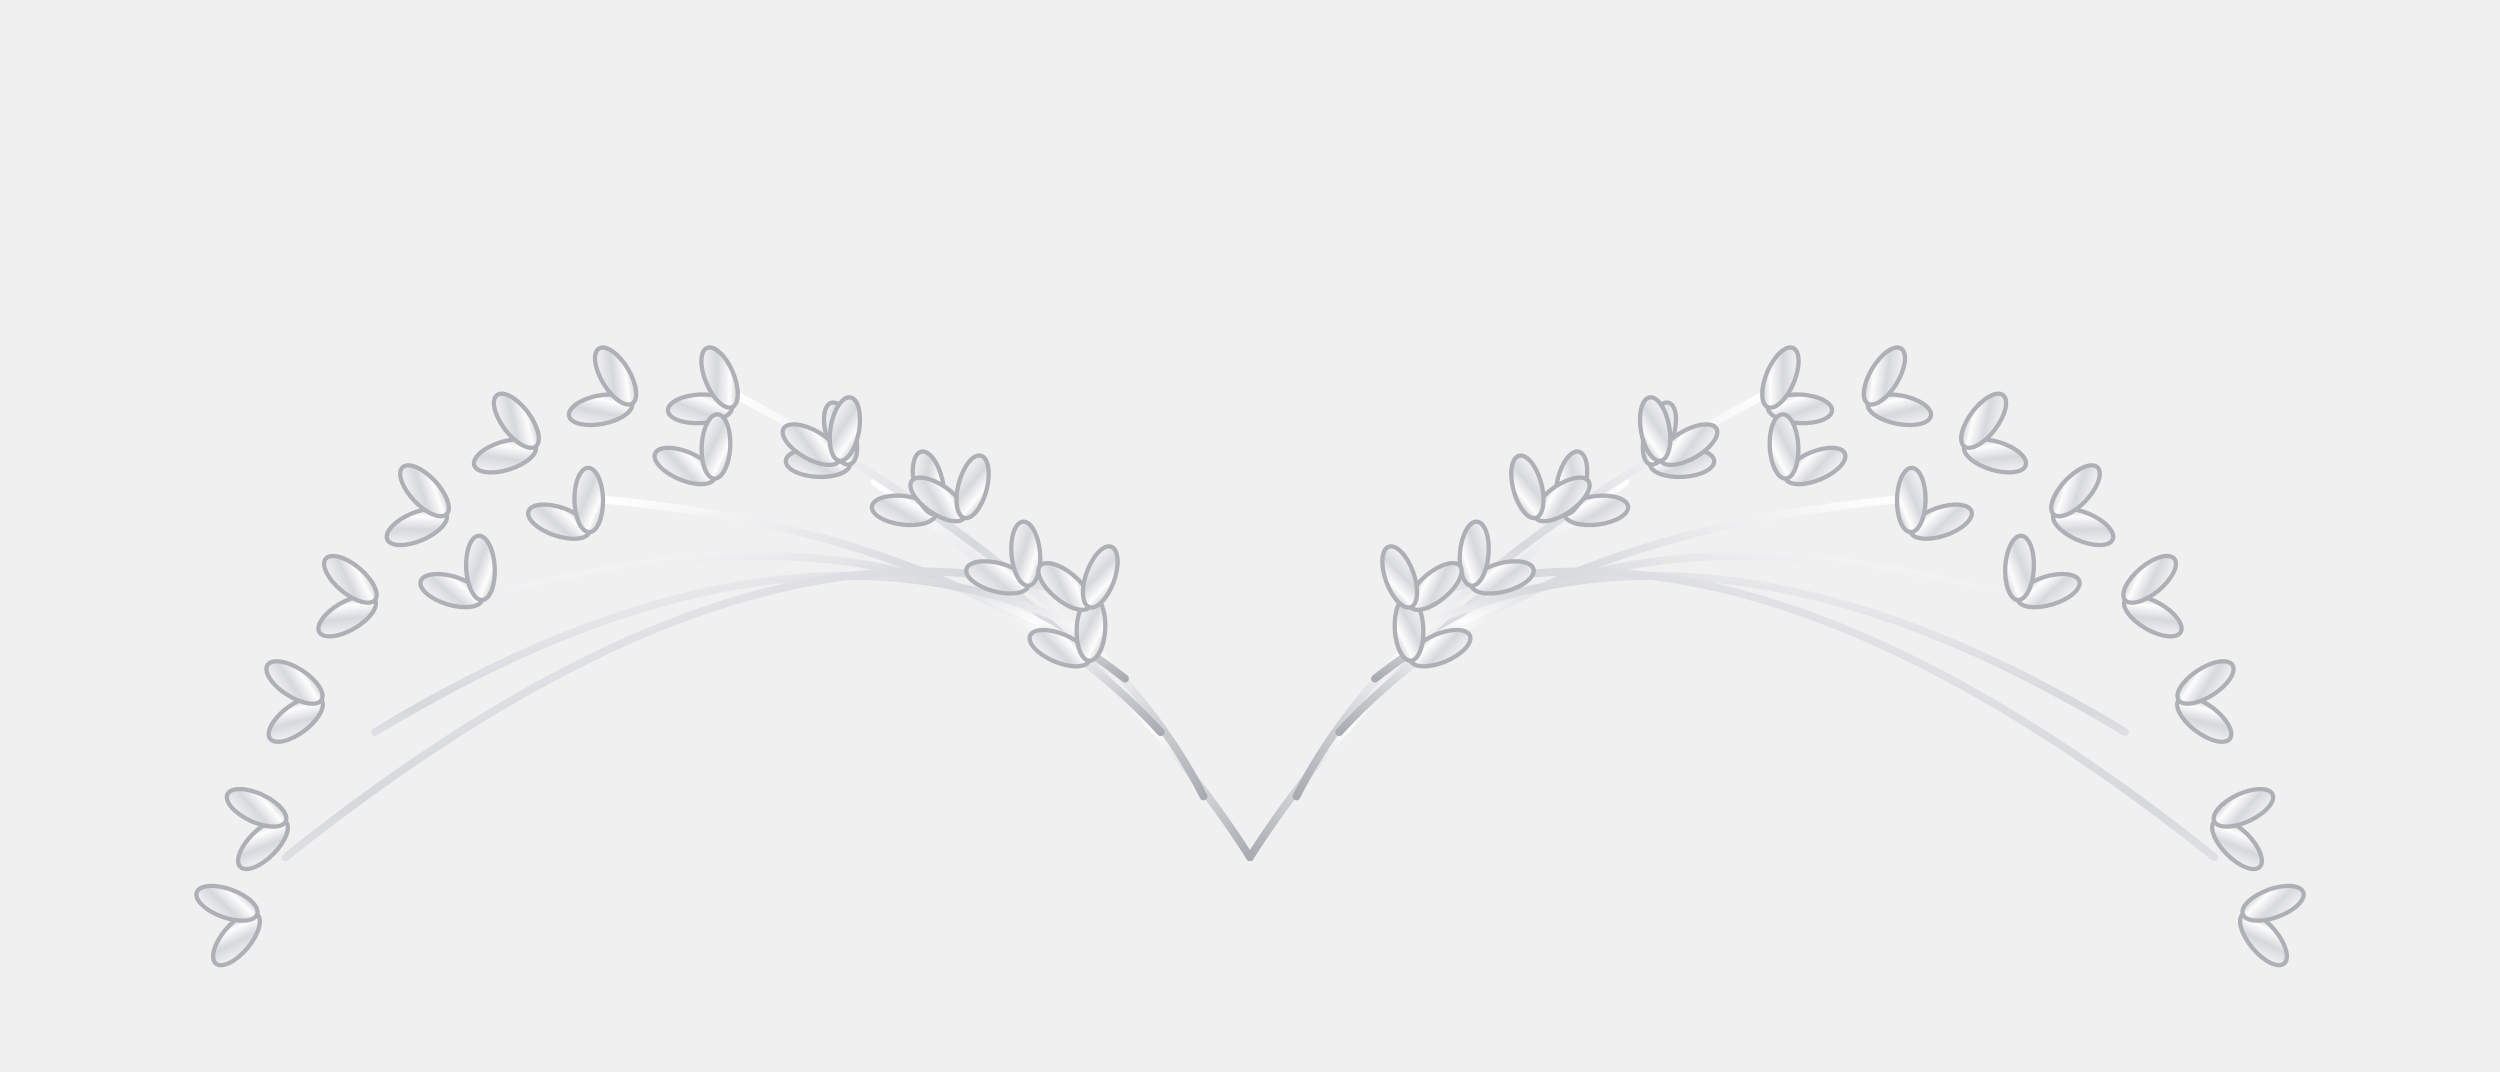
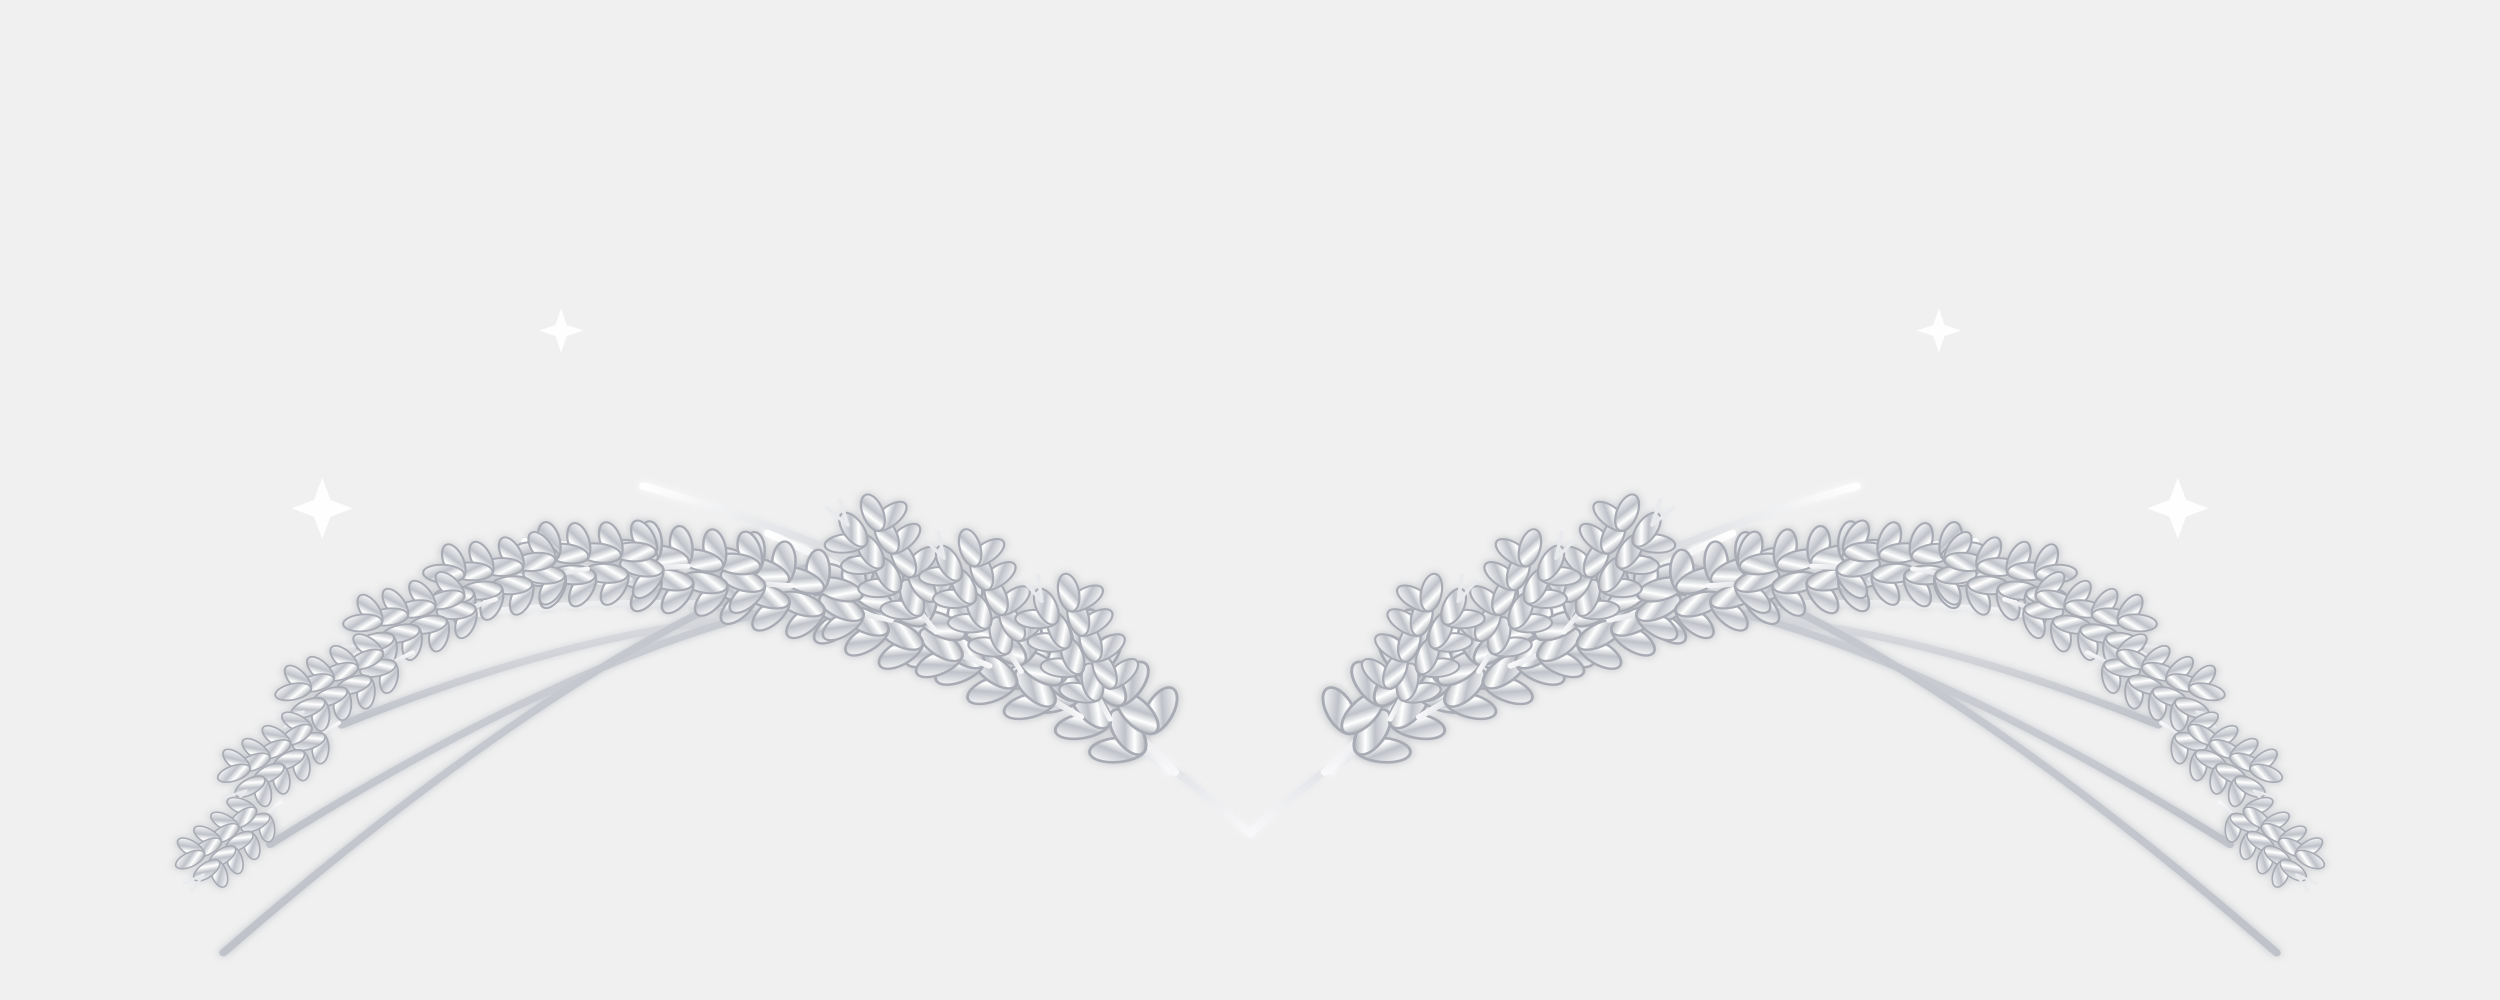
- <svg xmlns="http://www.w3.org/2000/svg" viewBox="0 0 700 300">
+ <svg xmlns="http://www.w3.org/2000/svg" viewBox="0 0 900 360" role="img" aria-label="Paired silver pearl wheat-stalk wings">
  <defs>
-     <linearGradient id="silver" x1="0" y1="0" x2="1" y2="1">
-       <stop offset="0" stop-color="#fff" />
-       <stop offset=".45" stop-color="#d7d8dc" />
-       <stop offset=".7" stop-color="#fdfdfd" />
-       <stop offset="1" stop-color="#a9abb1" />
+     <linearGradient id="silver" x1="0" y1="0" x2="0.85" y2="1">
+       <stop offset="0" stop-color="#ffffff" />
+       <stop offset=".22" stop-color="#e9eaed" />
+       <stop offset=".48" stop-color="#bfc2c9" />
+       <stop offset=".68" stop-color="#ffffff" />
+       <stop offset="1" stop-color="#969aa3" />
    </linearGradient>
-     <g id="ear" fill="url(#silver)" stroke="#aeb0b5" stroke-width="1.2">
-       <ellipse cx="0" cy="-9" rx="4" ry="9" transform="rotate(-35)" />
-       <ellipse cx="0" cy="-9" rx="4" ry="9" transform="rotate(35)" />
+     <linearGradient id="stem" x1="0" y1="0" x2="1" y2="1">
+       <stop offset="0" stop-color="#ffffff" />
+       <stop offset=".5" stop-color="#bfc2c9" />
+       <stop offset="1" stop-color="#f8f8fa" />
+     </linearGradient>
+     <filter id="glow" x="-30%" y="-30%" width="160%" height="160%">
+       <feGaussianBlur stdDeviation="1.4" result="b" />
+       <feMerge>
+         <feMergeNode in="b" />
+         <feMergeNode in="SourceGraphic" />
+       </feMerge>
+     </filter>
+     <g id="grain" fill="url(#silver)" stroke="#a8abb3" stroke-width="1">
+       <ellipse cx="0" cy="-7" rx="4.6" ry="9.5" transform="rotate(-33)" />
+       <ellipse cx="0" cy="-7" rx="4.6" ry="9.5" transform="rotate(33)" />
    </g>
-     <g id="stalk" fill="none" stroke="url(#silver)" stroke-width="2.2" stroke-linecap="round">
-       <path d="M0 0 Q-35 -55 -105 -105" />
-       <path d="M-13 -17 Q-42 -75 -145 -130" />
-       <path d="M-25 -35 Q-75 -90 -180 -100" />
-       <path d="M-35 -50 Q-105 -105 -215 -72" />
-       <path d="M-45 -63 Q-130 -105 -245 -35" />
-       <path d="M-55 -75 Q-145 -100 -270 0" />
+     <g id="sprig" fill="none" stroke="url(#stem)" stroke-width="2.6" stroke-linecap="round" stroke-linejoin="round">
+       <path d="M0 0 Q-62 -62 -155 -108" />
+       <path d="M-24 -22 Q-83 -90 -195 -125" />
+       <path d="M-49 -43 Q-117 -96 -233 -105" />
+       <path d="M-72 -61 Q-146 -94 -265 -77" />
+       <path d="M-96 -75 Q-175 -92 -292 -39" />
+       <path d="M-119 -87 Q-195 -80 -315 4" />
+       <path d="M-142 -96 Q-217 -67 -330 43" />
+     </g>
+     <g id="ear">
+       <path d="M0 10 Q-6 -26 -13 -55" fill="none" stroke="url(#stem)" stroke-width="2.4" stroke-linecap="round" />
+       <use href="#grain" transform="translate(-3 -3) rotate(-28)" />
+       <use href="#grain" transform="translate(-7 -18) rotate(-35)" />
+       <use href="#grain" transform="translate(-9 -32) rotate(-37)" />
+       <use href="#grain" transform="translate(-11 -45) rotate(-39)" />
+       <use href="#grain" transform="translate(5 -7) scale(-1 1) rotate(-28)" />
+       <use href="#grain" transform="translate(2 -22) scale(-1 1) rotate(-35)" />
+       <use href="#grain" transform="translate(0 -36) scale(-1 1) rotate(-37)" />
+       <use href="#grain" transform="translate(-1 -49) scale(-1 1) rotate(-39)" />
+       <path d="M-13 -55 l-5 -12 M-13 -55 l2 -13" stroke="#e9eaed" stroke-width="1.6" stroke-linecap="round" />
+     </g>
+     <g id="half">
+       <use href="#sprig" />
+       <use href="#ear" transform="translate(-32 -30) rotate(-35) scale(.95)" />
+       <use href="#ear" transform="translate(-61 -48) rotate(-47) scale(.9)" />
+       <use href="#ear" transform="translate(-91 -65) rotate(-57) scale(.86)" />
+       <use href="#ear" transform="translate(-123 -80) rotate(-67) scale(.82)" />
+       <use href="#ear" transform="translate(-155 -91) rotate(-76) scale(.78)" />
+       <use href="#ear" transform="translate(-188 -97) rotate(-84) scale(.74)" />
+       <use href="#ear" transform="translate(-220 -95) rotate(-92) scale(.7)" />
+       <use href="#ear" transform="translate(-249 -83) rotate(-101) scale(.66)" />
+       <use href="#ear" transform="translate(-275 -63) rotate(-110) scale(.62)" />
+       <use href="#ear" transform="translate(-298 -37) rotate(-118) scale(.58)" />
+       <use href="#ear" transform="translate(-316 -8) rotate(-125) scale(.54)" />
+       <use href="#ear" transform="translate(-104 -79) rotate(-25) scale(.72)" />
+       <use href="#ear" transform="translate(-76 -65) rotate(-20) scale(.72)" />
+       <use href="#ear" transform="translate(-47 -48) rotate(-16) scale(.72)" />
    </g>
  </defs>
-   <g transform="translate(350 240)">
-     <use href="#stalk" />
-     <g transform="translate(-45 -55) rotate(-32)">
-       <use href="#ear" />
-     </g>
-     <g transform="translate(-62 -76) rotate(-40)">
-       <use href="#ear" />
-     </g>
-     <g transform="translate(-88 -96) rotate(-48)">
-       <use href="#ear" />
-     </g>
-     <g transform="translate(-112 -110) rotate(-52)">
-       <use href="#ear" />
-     </g>
-     <g transform="translate(-145 -126) rotate(-58)">
-       <use href="#ear" />
-     </g>
-     <g transform="translate(-173 -127) rotate(-66)">
-       <use href="#ear" />
-     </g>
-     <g transform="translate(-200 -115) rotate(-72)">
-       <use href="#ear" />
-     </g>
-     <g transform="translate(-225 -96) rotate(-78)">
-       <use href="#ear" />
-     </g>
-     <g transform="translate(-245 -72) rotate(-85)">
-       <use href="#ear" />
-     </g>
-     <g transform="translate(-260 -44) rotate(-92)">
-       <use href="#ear" />
-     </g>
-     <g transform="translate(-270 -10) rotate(-100)">
-       <use href="#ear" />
-     </g>
-     <g transform="translate(-278 16) rotate(-105)">
-       <use href="#ear" />
-     </g>
-     <g transform="translate(-215 -72) rotate(-38)">
-       <use href="#ear" />
-     </g>
-     <g transform="translate(-185 -91) rotate(-36)">
-       <use href="#ear" />
-     </g>
-     <g transform="translate(-150 -106) rotate(-32)">
-       <use href="#ear" />
-     </g>
-     <g transform="translate(-115 -111) rotate(-25)">
-       <use href="#ear" />
-     </g>
-     <g transform="translate(-80 -95) rotate(-20)">
-       <use href="#ear" />
-     </g>
-     <g transform="translate(-45 -70) rotate(-15)">
-       <use href="#ear" />
-     </g>
+   <g filter="url(#glow)" transform="translate(450 300) scale(1.12 1)">
+     <use href="#half" />
+     <use href="#half" transform="scale(-1 1)" />
  </g>
-   <g transform="translate(350 240) scale(-1 1)">
-     <use href="#stalk" />
-     <g transform="translate(-45 -55) rotate(-32)">
-       <use href="#ear" />
-     </g>
-     <g transform="translate(-62 -76) rotate(-40)">
-       <use href="#ear" />
-     </g>
-     <g transform="translate(-88 -96) rotate(-48)">
-       <use href="#ear" />
-     </g>
-     <g transform="translate(-112 -110) rotate(-52)">
-       <use href="#ear" />
-     </g>
-     <g transform="translate(-145 -126) rotate(-58)">
-       <use href="#ear" />
-     </g>
-     <g transform="translate(-173 -127) rotate(-66)">
-       <use href="#ear" />
-     </g>
-     <g transform="translate(-200 -115) rotate(-72)">
-       <use href="#ear" />
-     </g>
-     <g transform="translate(-225 -96) rotate(-78)">
-       <use href="#ear" />
-     </g>
-     <g transform="translate(-245 -72) rotate(-85)">
-       <use href="#ear" />
-     </g>
-     <g transform="translate(-260 -44) rotate(-92)">
-       <use href="#ear" />
-     </g>
-     <g transform="translate(-270 -10) rotate(-100)">
-       <use href="#ear" />
-     </g>
-     <g transform="translate(-278 16) rotate(-105)">
-       <use href="#ear" />
-     </g>
-     <g transform="translate(-215 -72) rotate(-38)">
-       <use href="#ear" />
-     </g>
-     <g transform="translate(-185 -91) rotate(-36)">
-       <use href="#ear" />
-     </g>
-     <g transform="translate(-150 -106) rotate(-32)">
-       <use href="#ear" />
-     </g>
-     <g transform="translate(-115 -111) rotate(-25)">
-       <use href="#ear" />
-     </g>
-     <g transform="translate(-80 -95) rotate(-20)">
-       <use href="#ear" />
-     </g>
-     <g transform="translate(-45 -70) rotate(-15)">
-       <use href="#ear" />
-     </g>
+   <g fill="#fff" opacity=".95">
+     <path d="M116 172 l3 8 8 3 -8 3 -3 8 -3 -8 -8 -3 8 -3z" />
+     <path d="M202 111 l2 6 6 2 -6 2 -2 6 -2 -6 -6 -2 6 -2z" />
+     <path d="M784 172 l3 8 8 3 -8 3 -3 8 -3 -8 -8 -3 8 -3z" />
+     <path d="M698 111 l2 6 6 2 -6 2 -2 6 -2 -6 -6 -2 6 -2z" />
  </g>
</svg>
